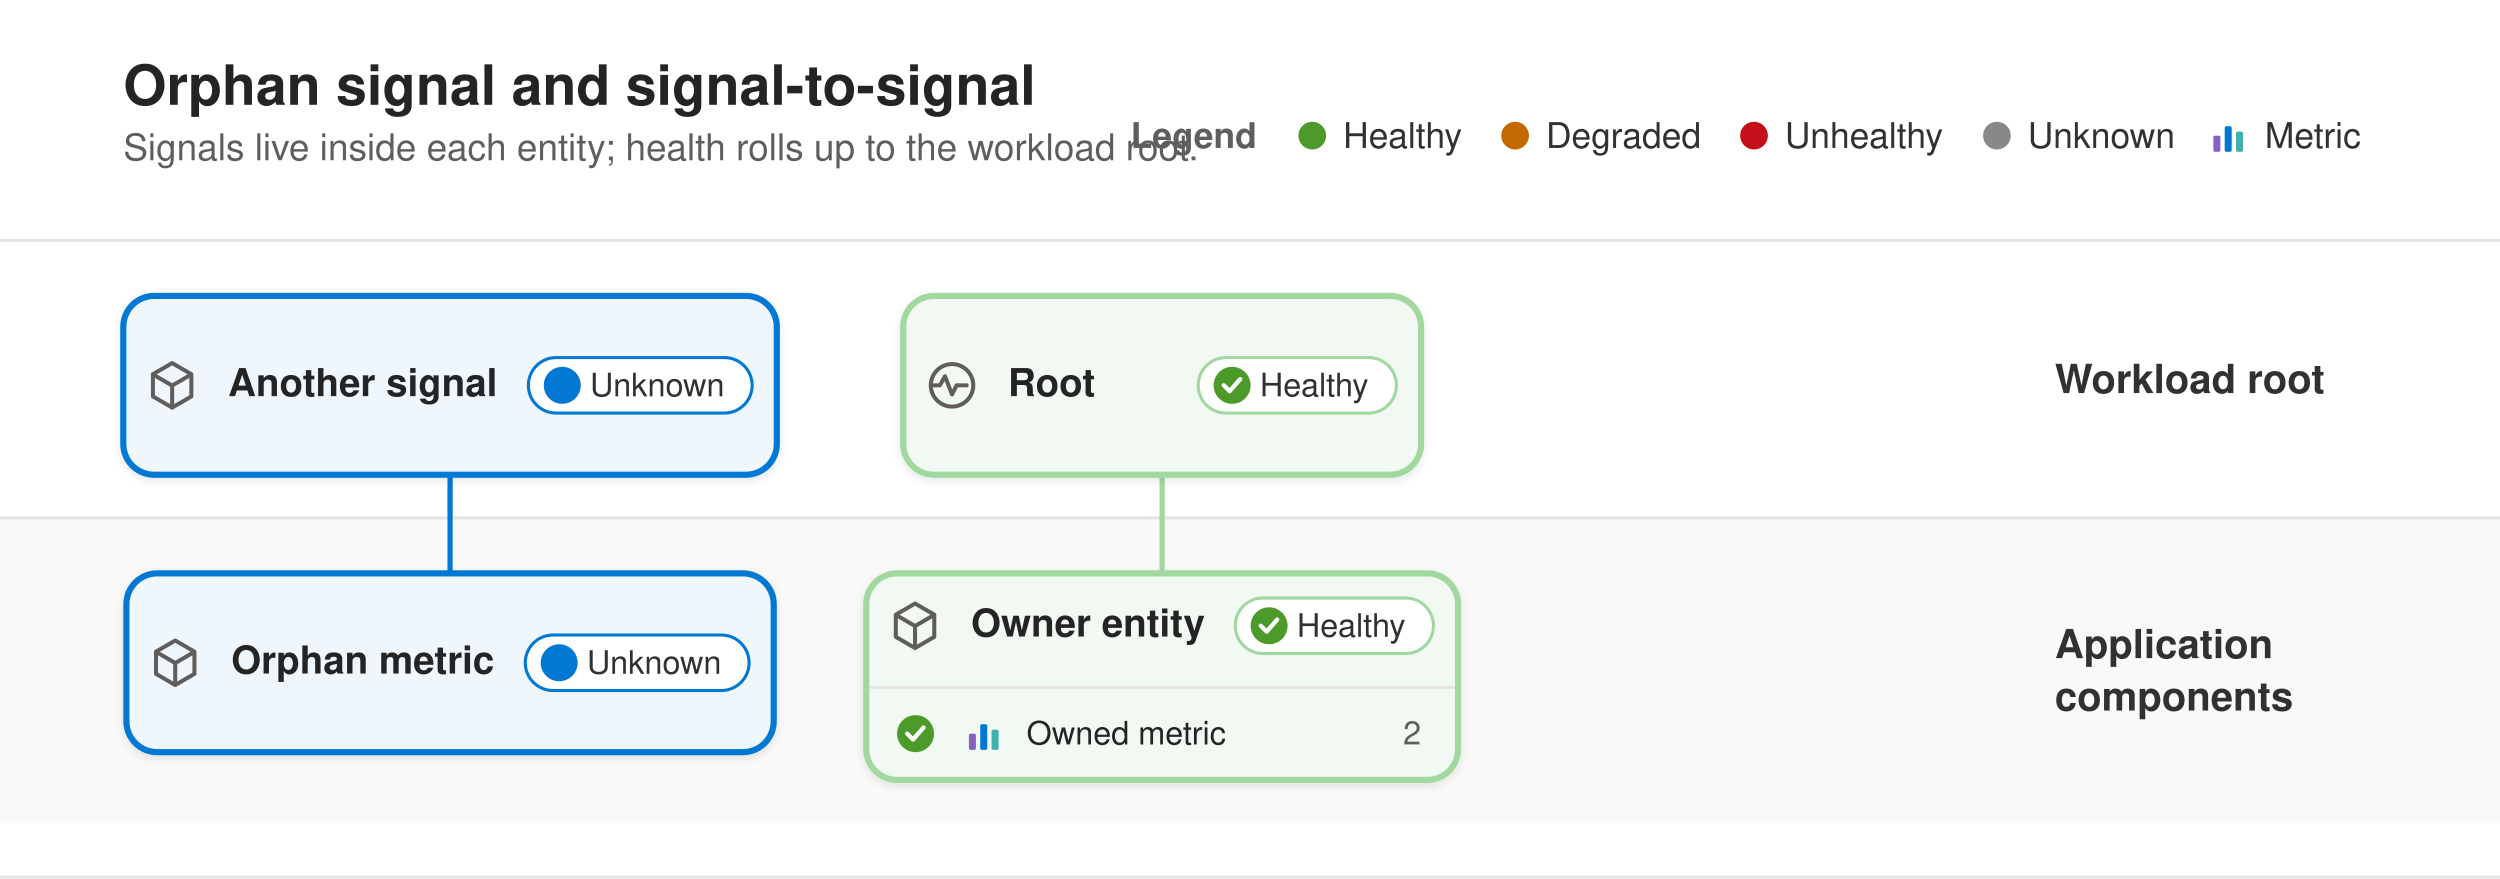
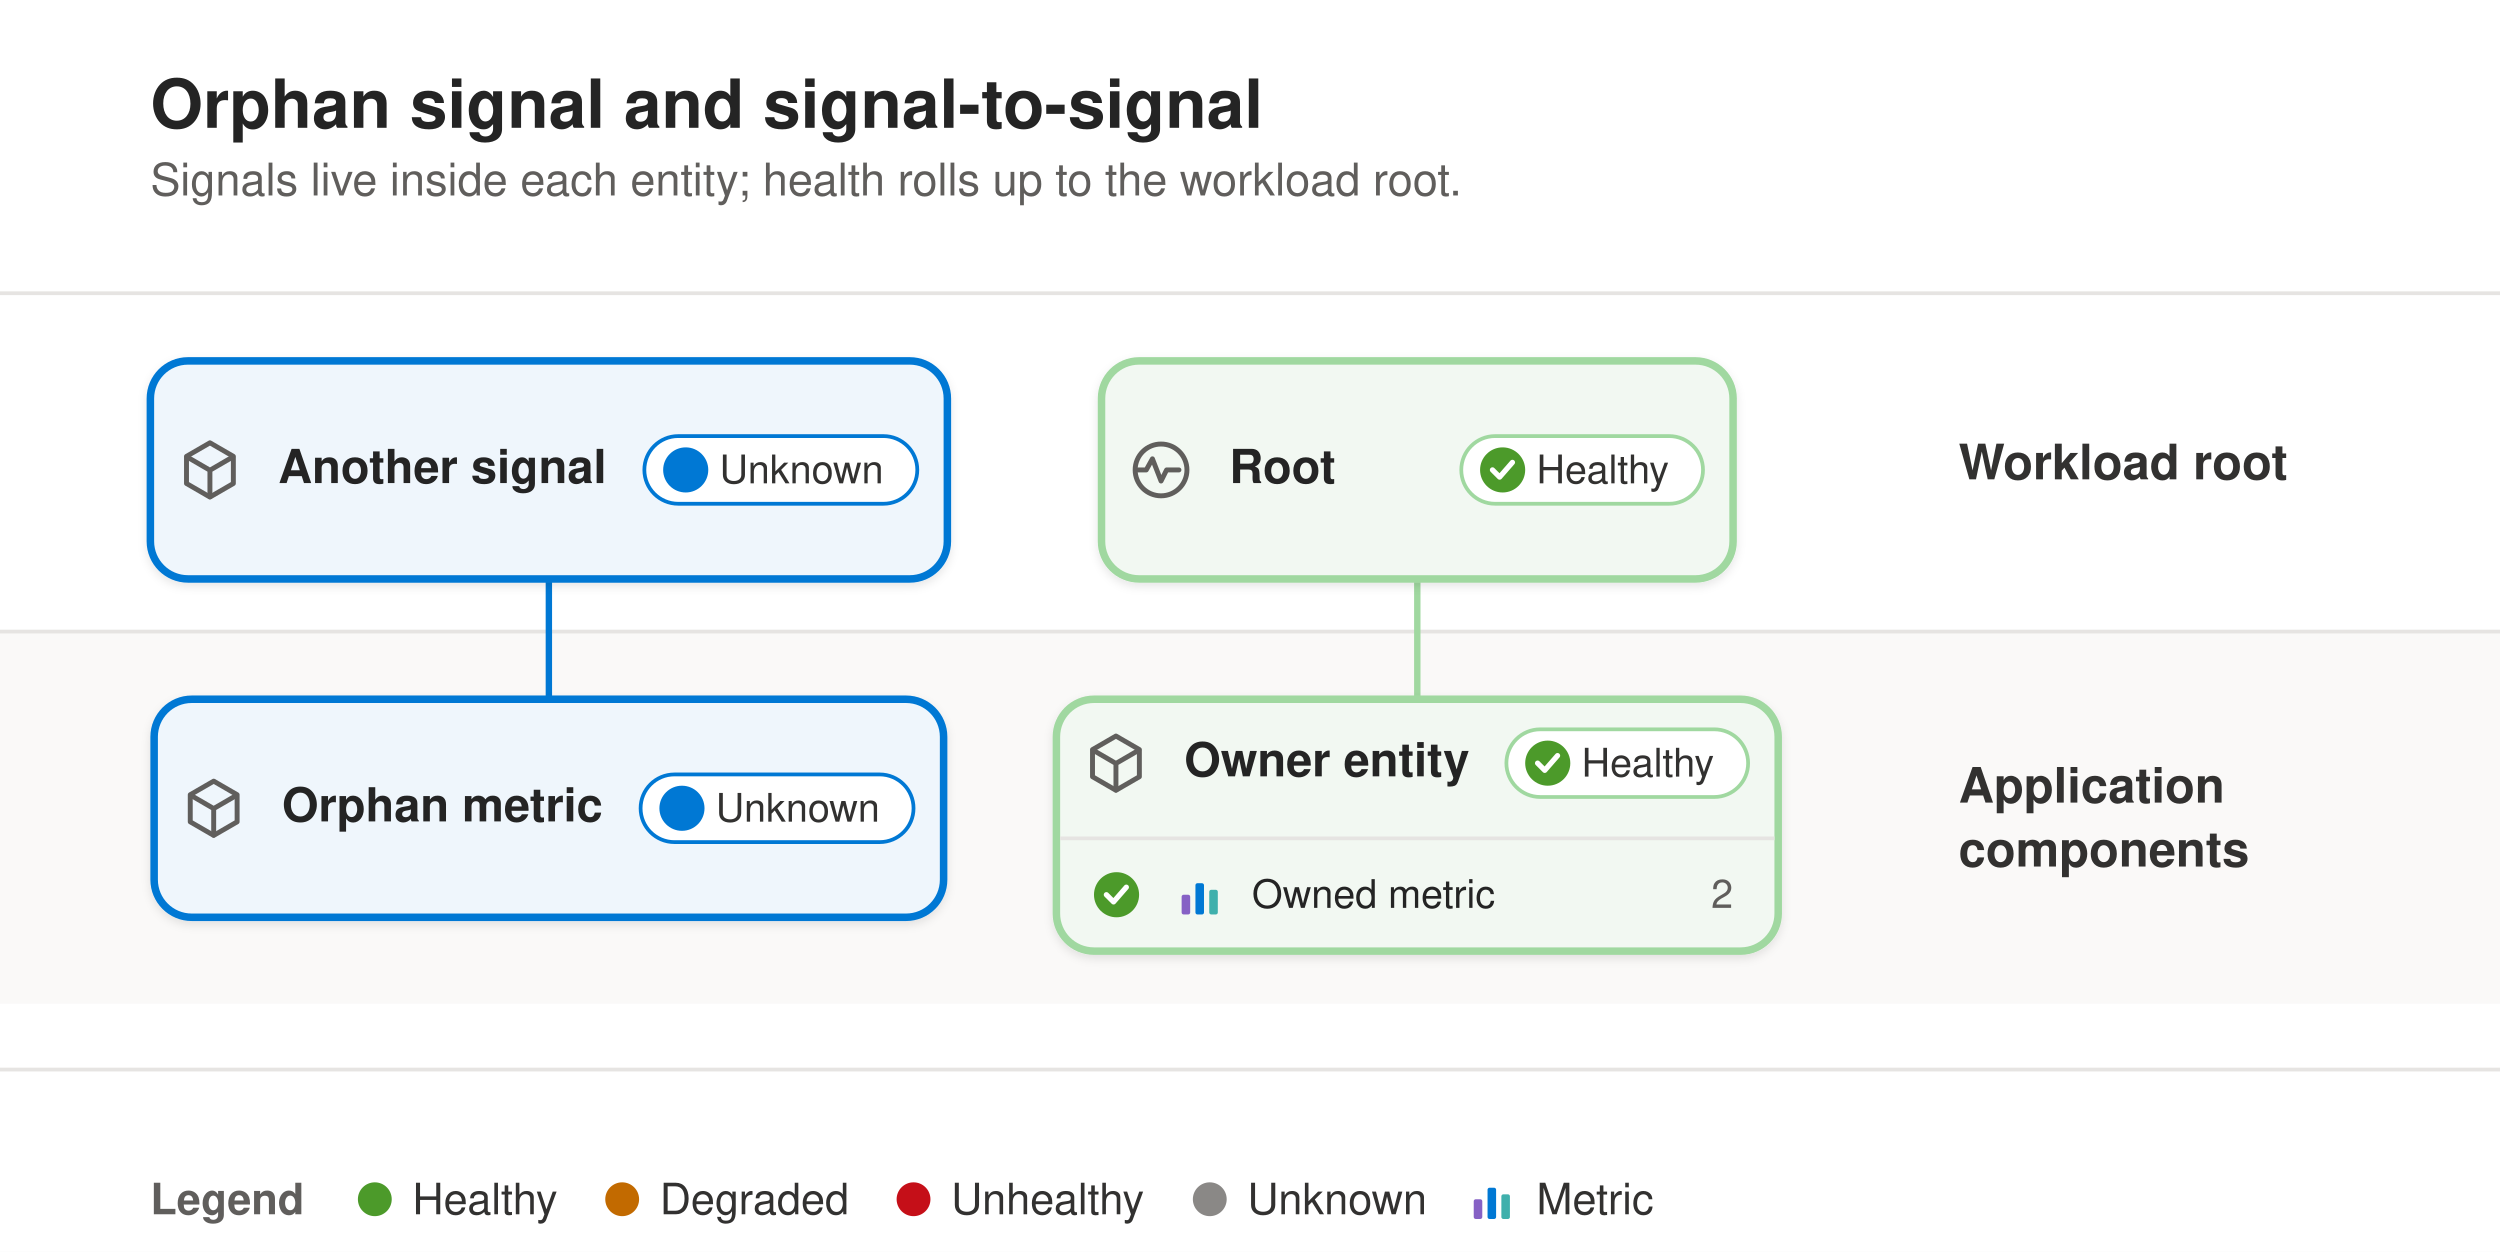
- <svg xmlns="http://www.w3.org/2000/svg" width="811" height="285" viewBox="0 0 811 285" font-family="Segoe UI, -apple-system, BlinkMacSystemFont, Helvetica, Arial, sans-serif">
+ <svg xmlns="http://www.w3.org/2000/svg" width="665" height="333" viewBox="0 0 665 333" font-family="Segoe UI, -apple-system, BlinkMacSystemFont, Helvetica, Arial, sans-serif">
  <defs>
    <filter id="cs" x="-20%" y="-20%" width="140%" height="140%">
      <feDropShadow dx="0" dy="1" stdDeviation="1.3" flood-color="#000" flood-opacity="0.1" />
    </filter>
  </defs>
-   <rect width="811" height="285" fill="#ffffff" />
-   <rect x="0" y="78.0" width="811" height="90.0" fill="#ffffff" />
-   <line x1="0" y1="78.0" x2="811" y2="78.0" stroke="#e6e4e2" />
-   <text x="666.6" y="127.5" font-size="13" font-weight="700" fill="#323130">Workload root</text>
-   <rect x="0" y="168.0" width="811" height="99.0" fill="#faf9f8" />
-   <line x1="0" y1="168.0" x2="811" y2="168.0" stroke="#e6e4e2" />
-   <text x="666.6" y="213.5" font-size="13" font-weight="700" fill="#323130">Application</text>
-   <text x="666.6" y="230.5" font-size="13" font-weight="700" fill="#323130">components</text>
-   <line x1="0" y1="284.5" x2="811" y2="284.5" stroke="#e6e4e2" />
+   <rect width="665" height="333" fill="#ffffff" />
+   <rect x="0" y="78.0" width="665" height="90.0" fill="#ffffff" />
+   <line x1="0" y1="78.0" x2="665" y2="78.0" stroke="#e6e4e2" />
+   <text x="521.0" y="127.5" font-size="13" font-weight="700" fill="#323130">Workload root</text>
+   <rect x="0" y="168.0" width="665" height="99.0" fill="#faf9f8" />
+   <line x1="0" y1="168.0" x2="665" y2="168.0" stroke="#e6e4e2" />
+   <text x="521.0" y="213.5" font-size="13" font-weight="700" fill="#323130">Application</text>
+   <text x="521.0" y="230.5" font-size="13" font-weight="700" fill="#323130">components</text>
+   <line x1="0" y1="284.5" x2="665" y2="284.5" stroke="#e6e4e2" />
  <text x="40" y="34" font-size="18" font-weight="700" fill="#242424">Orphan signal and signal-to-signal</text>
  <text x="40" y="52" font-size="12" fill="#605e5c">Signals live inside each entity; health rolls up to the workload root.</text>
-   <text x="407.7" y="48" font-size="11.5" font-weight="600" fill="#605e5c" text-anchor="end">Legend</text>
-   <circle cx="425.7" cy="44" r="4.5" fill="#4c9a2a" />
-   <text x="435.7" y="48" font-size="11.5" fill="#323130">Healthy</text>
-   <circle cx="491.5" cy="44" r="4.5" fill="#c26a00" />
-   <text x="501.5" y="48" font-size="11.5" fill="#323130">Degraded</text>
-   <circle cx="569.0" cy="44" r="4.5" fill="#c50f18" />
-   <text x="579.0" y="48" font-size="11.5" fill="#323130">Unhealthy</text>
-   <circle cx="647.8" cy="44" r="4.5" fill="#8a8886" />
-   <text x="657.8" y="48" font-size="11.5" fill="#323130">Unknown</text>
-   <g transform="translate(716.7,37.0) scale(0.875)">
+   <text x="40.0" y="323.0" font-size="11.5" font-weight="600" fill="#605e5c">Legend</text>
+   <circle cx="99.7" cy="319.0" r="4.5" fill="#4c9a2a" />
+   <text x="109.7" y="323.0" font-size="11.5" fill="#323130">Healthy</text>
+   <circle cx="165.5" cy="319.0" r="4.5" fill="#c26a00" />
+   <text x="175.5" y="323.0" font-size="11.5" fill="#323130">Degraded</text>
+   <circle cx="243.0" cy="319.0" r="4.5" fill="#c50f18" />
+   <text x="253.0" y="323.0" font-size="11.5" fill="#323130">Unhealthy</text>
+   <circle cx="321.8" cy="319.0" r="4.5" fill="#8a8886" />
+   <text x="331.8" y="323.0" font-size="11.5" fill="#323130">Unknown</text>
+   <g transform="translate(390.7,312.0) scale(0.875)">
    <rect x="1.5" y="8" width="2.6" height="6" rx="0.6" fill="#8661c5" />
    <rect x="5.7" y="4.5" width="2.6" height="9.5" rx="0.6" fill="#0078D4" />
    <rect x="9.9" y="6.5" width="2.6" height="7.5" rx="0.6" fill="#3fb0ac" />
  </g>
-   <text x="734.7" y="48" font-size="11.5" fill="#323130">Metric</text>
+   <text x="408.7" y="323.0" font-size="11.5" fill="#323130">Metric</text>
  <g transform="translate(40.0,0)">
    <g fill="none" stroke-linecap="butt" stroke-linejoin="round">
      <path d="M106.0 186.0 L106.0 154.0" stroke="#0078D4" stroke-width="1.7" />
      <path d="M337.0 186.0 L337.0 154.0" stroke="#a0d8a0" stroke-width="1.7" />
    </g>
    <g filter="url(#cs)">
      <rect x="1.0" y="186.0" width="210" height="58" rx="10" fill="#eff6fc" stroke="#0078D4" stroke-width="2" />
    </g>
    <g transform="translate(7.0,205.16) scale(0.82)">
      <path d="M12 3.2l7.6 4.4v8.8L12 20.8l-7.6-4.4V7.6z" fill="none" stroke="#605e5c" stroke-width="1.6" stroke-linecap="round" stroke-linejoin="round" />
      <path d="M4.6 7.8l7.4 4.3 7.4-4.3M12 12.1v8.6" fill="none" stroke="#605e5c" stroke-width="1.6" stroke-linecap="round" stroke-linejoin="round" />
    </g>
    <text x="35.0" y="218.5" font-size="12.5" font-weight="600" fill="#242424">Orphan metric</text>
    <rect x="130.4" y="206.00" width="72.6" height="18" rx="9" fill="#ffffff" stroke="#0078D4" stroke-width="1" />
    <circle cx="141.4" cy="215.0" r="6" fill="#0078D4" />
    <text x="150.4" y="218.57" font-size="10.5" fill="#323130">Unknown</text>
    <g filter="url(#cs)">
      <rect x="0.0" y="96.0" width="212" height="58" rx="10" fill="#eff6fc" stroke="#0078D4" stroke-width="2" />
    </g>
    <g transform="translate(6.0,115.16) scale(0.82)">
      <path d="M12 3.2l7.6 4.4v8.8L12 20.8l-7.6-4.4V7.6z" fill="none" stroke="#605e5c" stroke-width="1.6" stroke-linecap="round" stroke-linejoin="round" />
      <path d="M4.6 7.8l7.4 4.3 7.4-4.3M12 12.1v8.6" fill="none" stroke="#605e5c" stroke-width="1.6" stroke-linecap="round" stroke-linejoin="round" />
    </g>
    <text x="34.0" y="128.5" font-size="12.5" font-weight="600" fill="#242424">Another signal</text>
    <rect x="131.4" y="116.00" width="72.6" height="18" rx="9" fill="#ffffff" stroke="#0078D4" stroke-width="1" />
    <circle cx="142.4" cy="125.0" r="6" fill="#0078D4" />
    <text x="151.4" y="128.57" font-size="10.5" fill="#323130">Unknown</text>
    <g filter="url(#cs)">
      <rect x="241.0" y="186.0" width="192" height="67" rx="10" fill="#f2f8f2" stroke="#a0d8a0" stroke-width="2" />
    </g>
    <g transform="translate(247.0,193.16) scale(0.82)">
      <path d="M12 3.2l7.6 4.4v8.8L12 20.8l-7.6-4.4V7.6z" fill="none" stroke="#605e5c" stroke-width="1.6" stroke-linecap="round" stroke-linejoin="round" />
      <path d="M4.6 7.8l7.4 4.3 7.4-4.3M12 12.1v8.6" fill="none" stroke="#605e5c" stroke-width="1.6" stroke-linecap="round" stroke-linejoin="round" />
    </g>
    <text x="275.0" y="206.5" font-size="12.5" font-weight="600" fill="#242424">Owner entity</text>
    <rect x="360.7" y="194.00" width="64.3" height="18" rx="9" fill="#ffffff" stroke="#a0d8a0" stroke-width="1" />
    <circle cx="371.7" cy="203.0" r="6" fill="#4c9a2a" />
    <path d="M369.0 203.0 l1.9 1.9 l3.4 -3.9" fill="none" stroke="#ffffff" stroke-width="1.4" stroke-linecap="round" stroke-linejoin="round" />
    <text x="380.7" y="206.57" font-size="10.5" fill="#323130">Healthy</text>
    <line x1="242.0" y1="223.0" x2="432.0" y2="223.0" stroke="#e6e4e2" />
    <circle cx="257.0" cy="238.0" r="6" fill="#4c9a2a" />
    <path d="M254.3 238.0 l1.9 1.9 l3.4 -3.9" fill="none" stroke="#ffffff" stroke-width="1.4" stroke-linecap="round" stroke-linejoin="round" />
    <g transform="translate(273.0,231.0) scale(0.875)">
      <rect x="1.5" y="8" width="2.6" height="6" rx="0.6" fill="#8661c5" />
      <rect x="5.7" y="4.5" width="2.6" height="9.5" rx="0.6" fill="#0078D4" />
      <rect x="9.9" y="6.5" width="2.6" height="7.5" rx="0.6" fill="#3fb0ac" />
    </g>
    <text x="293.0" y="241.5" font-size="10.5" fill="#242424">Owned metric</text>
    <text x="421.0" y="241.5" font-size="10.5" font-weight="400" fill="#605e5c" text-anchor="end">2</text>
    <g filter="url(#cs)">
      <rect x="253.0" y="96.0" width="168" height="58" rx="10" fill="#f2f8f2" stroke="#a0d8a0" stroke-width="2" />
    </g>
    <g transform="translate(259.0,115.16) scale(0.82)">
      <circle cx="12" cy="12" r="8.4" fill="none" stroke="#605e5c" stroke-width="1.6" stroke-linecap="round" stroke-linejoin="round" />
      <path d="M4.2 12h3l2-3.6 2.8 7.2 1.8-3.6h4" fill="none" stroke="#605e5c" stroke-width="1.6" stroke-linecap="round" stroke-linejoin="round" />
    </g>
    <text x="287.0" y="128.5" font-size="12.5" font-weight="600" fill="#242424">Root</text>
    <rect x="348.7" y="116.00" width="64.3" height="18" rx="9" fill="#ffffff" stroke="#a0d8a0" stroke-width="1" />
    <circle cx="359.7" cy="125.0" r="6" fill="#4c9a2a" />
    <path d="M357.0 125.0 l1.9 1.9 l3.4 -3.9" fill="none" stroke="#ffffff" stroke-width="1.4" stroke-linecap="round" stroke-linejoin="round" />
    <text x="368.7" y="128.57" font-size="10.5" fill="#323130">Healthy</text>
  </g>
</svg>
